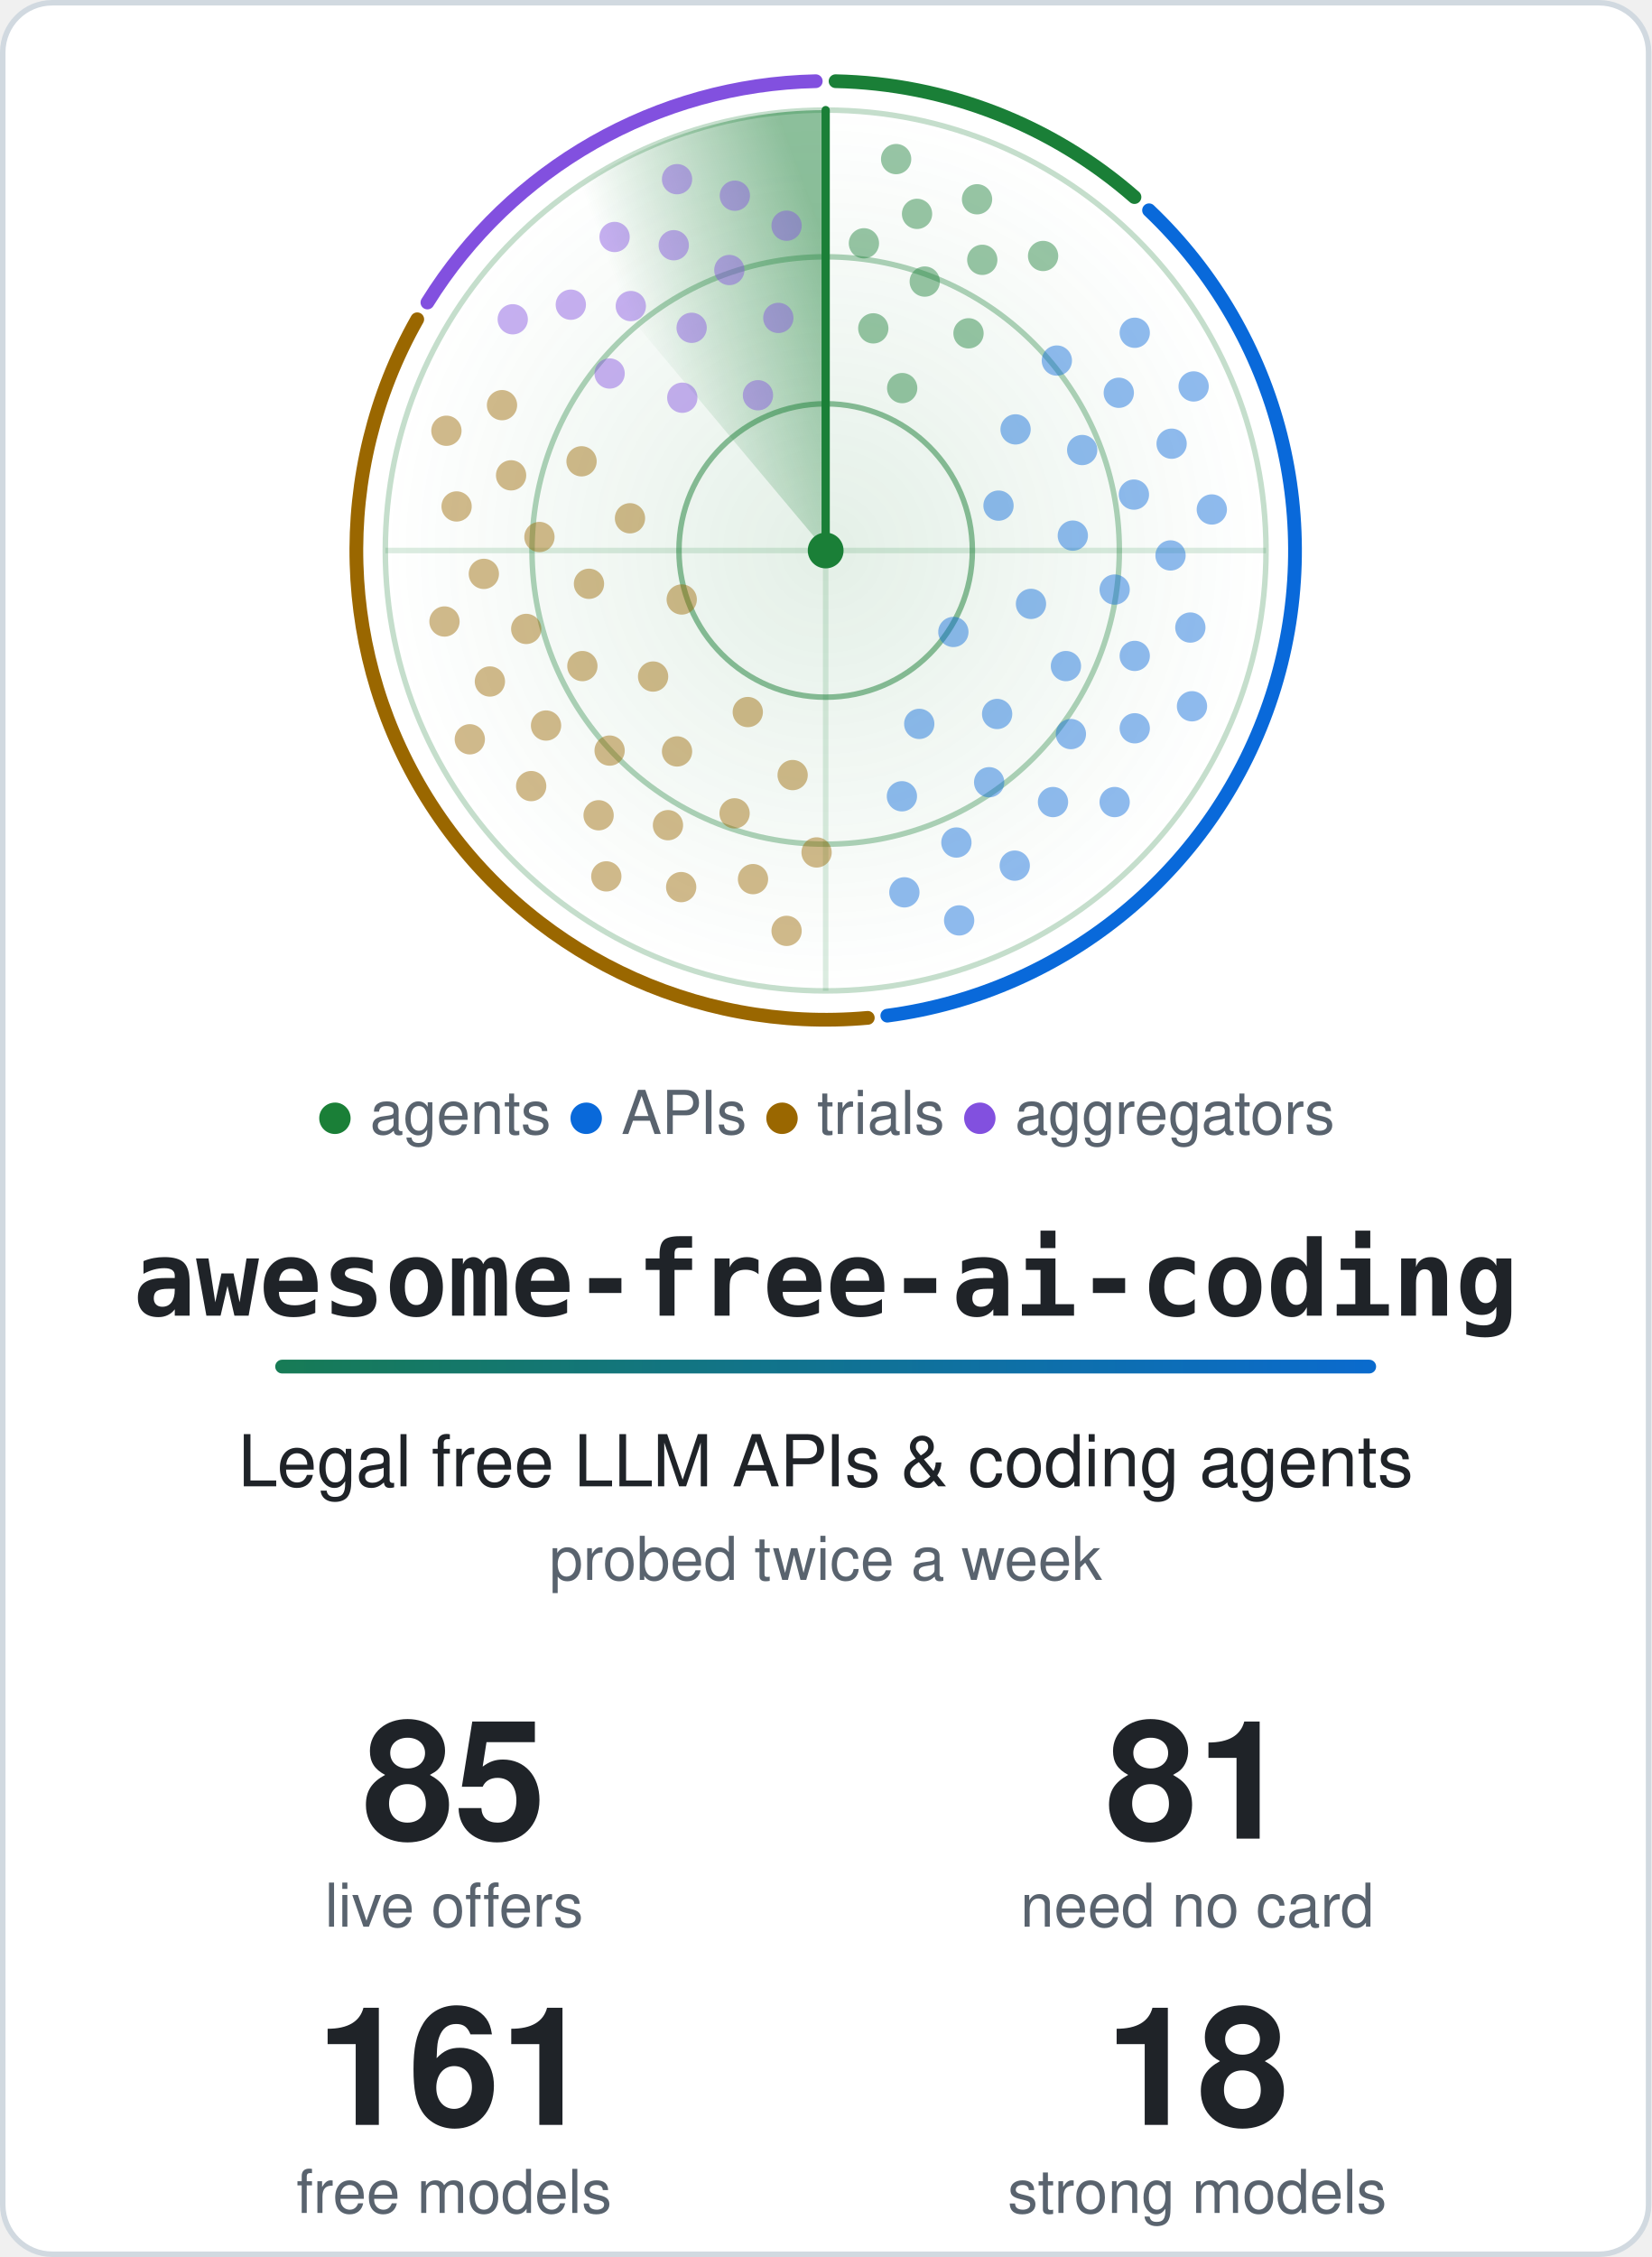
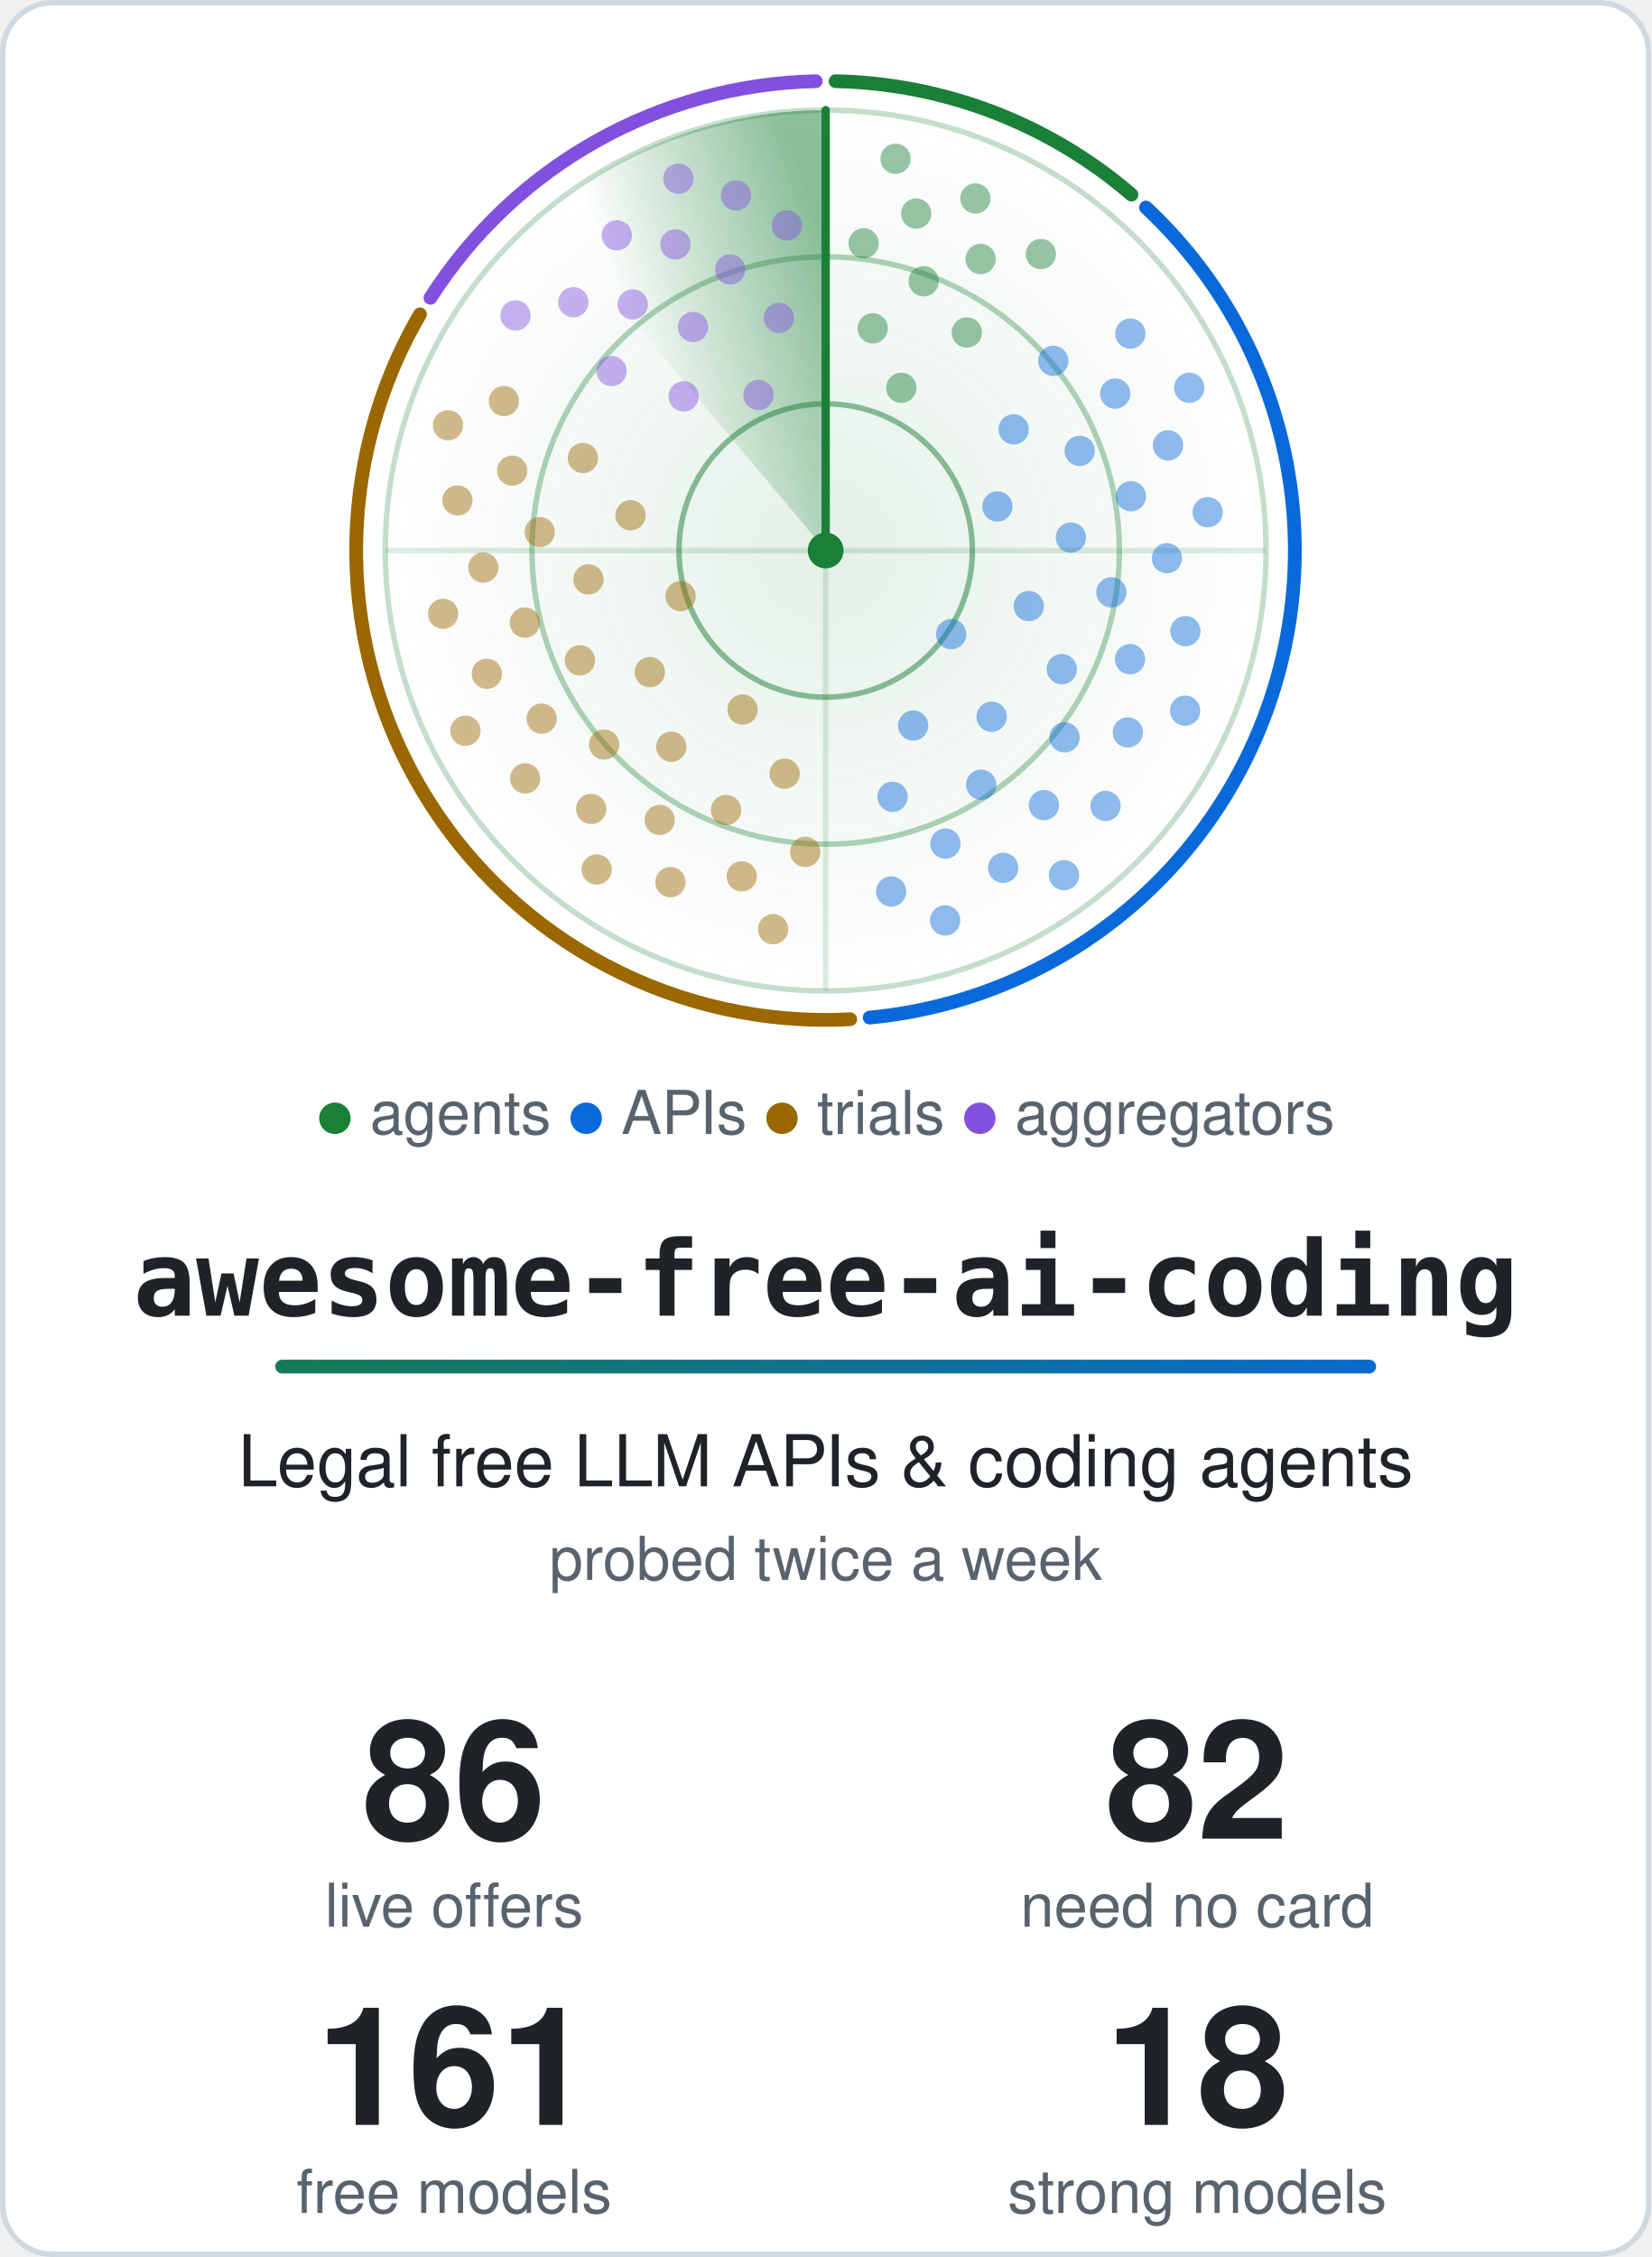
<svg xmlns="http://www.w3.org/2000/svg" width="600" height="820" viewBox="0 0 600 820" role="img" aria-labelledby="title">
  <style>.card{fill:#ffffff;stroke:#d1d9e0}.t{fill:#1f2328}.m{fill:#59636e}.ring{stroke:#1a7f37}.hub{fill:#1a7f37}.beam{stroke:#1a7f37}.s0,.s1,.g0,.g1{stop-color:#1a7f37}.a0{stop-color:#1a7f37}.a1{stop-color:#0969da}.dot.agents,.key.agents{fill:#1a7f37}.rim.agents{stroke:#1a7f37}.dot.apis,.key.apis{fill:#0969da}.rim.apis{stroke:#0969da}.dot.trials,.key.trials{fill:#9a6700}.rim.trials{stroke:#9a6700}.dot.aggregators,.key.aggregators{fill:#8250df}.rim.aggregators{stroke:#8250df}@media (prefers-color-scheme: dark) {.card{fill:#0d1117;stroke:#3d444d}.t{fill:#f0f6fc}.m{fill:#9198a1}.ring{stroke:#3fb950}.hub{fill:#3fb950}.beam{stroke:#3fb950}.s0,.s1,.g0,.g1{stop-color:#3fb950}.a0{stop-color:#3fb950}.a1{stop-color:#4493f8}.dot.agents,.key.agents{fill:#3fb950}.rim.agents{stroke:#3fb950}.dot.apis,.key.apis{fill:#4493f8}.rim.apis{stroke:#4493f8}.dot.trials,.key.trials{fill:#d29922}.rim.trials{stroke:#d29922}.dot.aggregators,.key.aggregators{fill:#ab7df8}.rim.aggregators{stroke:#ab7df8}}.rim{fill:none}.s0{stop-opacity:.5}.s1,.g1{stop-opacity:0}.g0{stop-opacity:.12}.dot{opacity:.45;animation:ping 6s linear infinite}@keyframes ping{0%,4%{opacity:1}55%,100%{opacity:.45}}.turning{animation:turn 6s linear infinite}@keyframes turn{to{transform:rotate(360deg)}}@media (prefers-reduced-motion: reduce) {.dot { animation: none; opacity: 1 } .turning { animation: none }}</style>
  <defs>
    <linearGradient id="accent" gradientUnits="userSpaceOnUse" x1="0" y1="0" x2="540" y2="0">
      <stop class="a0" offset="0" />
      <stop class="a1" offset="1" />
    </linearGradient>
  </defs>
  <rect class="card" x="1" y="1" width="598" height="818" rx="18" stroke-width="2" />
  <defs>
    <radialGradient id="glow">
      <stop class="g0" offset="0" />
      <stop class="g1" offset="1" />
    </radialGradient>
  </defs>
  <circle cx="300.0" cy="200.0" r="160.0" fill="url(#glow)" />
  <circle class="ring" cx="300.0" cy="200.0" r="53.3" fill="none" stroke-width="2" stroke-opacity=".5" />
  <circle class="ring" cx="300.0" cy="200.0" r="106.7" fill="none" stroke-width="2" stroke-opacity=".35" />
  <circle class="ring" cx="300.0" cy="200.0" r="160.0" fill="none" stroke-width="2" stroke-opacity=".25" />
  <path class="ring" d="M140.0 200.0H460.0M300.0 40.0V360.0" stroke-width="2" stroke-opacity=".15" />
-   <path class="rim agents" d="M303.6 29.5A170.5 170.5 0 0 1 412.2 71.6" stroke-width="5" stroke-linecap="round" />
-   <path class="rim apis" d="M417.5 76.4A170.5 170.5 0 0 1 322.4 369.0" stroke-width="5" stroke-linecap="round" />
-   <path class="rim trials" d="M315.3 369.8A170.5 170.5 0 0 1 151.6 116.0" stroke-width="5" stroke-linecap="round" />
-   <path class="rim aggregators" d="M155.3 109.9A170.5 170.5 0 0 1 296.4 29.5" stroke-width="5" stroke-linecap="round" />
+   <path class="rim agents" d="M303.6 29.5A170.5 170.5 0 0 1 411.1 70.7" stroke-width="5" stroke-linecap="round" />
+   <path class="rim apis" d="M416.4 75.4A170.5 170.5 0 0 1 316.0 369.7" stroke-width="5" stroke-linecap="round" />
+   <path class="rim trials" d="M308.9 370.3A170.5 170.5 0 0 1 152.6 114.2" stroke-width="5" stroke-linecap="round" />
+   <path class="rim aggregators" d="M156.4 108.2A170.5 170.5 0 0 1 296.4 29.5" stroke-width="5" stroke-linecap="round" />
  <defs>
    <linearGradient id="sweep" gradientUnits="userSpaceOnUse" x1="300.0" y1="88.0" x2="228.0" y2="114.2">
      <stop class="s0" offset="0" />
      <stop class="s1" offset="1" />
    </linearGradient>
  </defs>
  <g class="turning" style="transform-origin:300.0px 200.0px">
    <path fill="url(#sweep)" d="M300.0 200.0L197.2 77.4A160.0 160.0 0 0 1 300.0 40.0Z" />
    <line class="beam" x1="300.0" y1="200.0" x2="300.0" y2="40.0" stroke-width="3" stroke-linecap="round" />
  </g>
-   <circle class="dot agents" cx="327.8" cy="141.0" r="5.5" style="animation-delay:0.42s" />
-   <circle class="dot agents" cx="317.3" cy="119.3" r="5.5" style="animation-delay:0.20s" />
-   <circle class="dot agents" cx="351.9" cy="121.1" r="5.5" style="animation-delay:0.56s" />
-   <circle class="dot agents" cx="336.0" cy="102.3" r="5.5" style="animation-delay:0.34s" />
-   <circle class="dot agents" cx="313.9" cy="88.4" r="5.5" style="animation-delay:0.12s" />
-   <circle class="dot agents" cx="356.9" cy="94.4" r="5.5" style="animation-delay:0.47s" />
-   <circle class="dot agents" cx="333.2" cy="77.7" r="5.5" style="animation-delay:0.25s" />
-   <circle class="dot agents" cx="379.0" cy="93.0" r="5.5" style="animation-delay:0.61s" />
-   <circle class="dot agents" cx="355.0" cy="72.4" r="5.5" style="animation-delay:0.39s" />
-   <circle class="dot agents" cx="325.6" cy="57.8" r="5.5" style="animation-delay:0.17s" />
-   <circle class="dot apis" cx="346.4" cy="229.6" r="5.5" style="animation-delay:2.04s" />
-   <circle class="dot apis" cx="362.8" cy="183.7" r="5.5" style="animation-delay:1.26s" />
-   <circle class="dot apis" cx="334.0" cy="263.0" r="5.5" style="animation-delay:2.53s" />
-   <circle class="dot apis" cx="374.6" cy="219.4" r="5.5" style="animation-delay:1.74s" />
-   <circle class="dot apis" cx="369.0" cy="156.0" r="5.5" style="animation-delay:0.96s" />
-   <circle class="dot apis" cx="362.3" cy="259.4" r="5.5" style="animation-delay:2.23s" />
-   <circle class="dot apis" cx="389.8" cy="194.6" r="5.5" style="animation-delay:1.44s" />
-   <circle class="dot apis" cx="327.7" cy="289.3" r="5.5" style="animation-delay:2.71s" />
-   <circle class="dot apis" cx="387.3" cy="242.0" r="5.5" style="animation-delay:1.93s" />
-   <circle class="dot apis" cx="393.2" cy="163.5" r="5.5" style="animation-delay:1.14s" />
-   <circle class="dot apis" cx="359.4" cy="284.2" r="5.5" style="animation-delay:2.41s" />
-   <circle class="dot apis" cx="405.0" cy="214.2" r="5.5" style="animation-delay:1.63s" />
-   <circle class="dot apis" cx="384.0" cy="131.0" r="5.5" style="animation-delay:0.84s" />
-   <circle class="dot apis" cx="389.1" cy="266.7" r="5.5" style="animation-delay:2.11s" />
-   <circle class="dot apis" cx="412.0" cy="179.7" r="5.5" style="animation-delay:1.33s" />
-   <circle class="dot apis" cx="347.5" cy="306.1" r="5.5" style="animation-delay:2.60s" />
-   <circle class="dot apis" cx="412.3" cy="238.3" r="5.5" style="animation-delay:1.81s" />
-   <circle class="dot apis" cx="406.5" cy="142.7" r="5.5" style="animation-delay:1.03s" />
-   <circle class="dot apis" cx="382.6" cy="291.4" r="5.5" style="animation-delay:2.30s" />
-   <circle class="dot apis" cx="425.3" cy="201.8" r="5.5" style="animation-delay:1.51s" />
-   <circle class="dot apis" cx="328.6" cy="324.2" r="5.5" style="animation-delay:2.78s" />
-   <circle class="dot apis" cx="412.3" cy="264.6" r="5.5" style="animation-delay:2.00s" />
-   <circle class="dot apis" cx="425.7" cy="161.2" r="5.5" style="animation-delay:1.21s" />
-   <circle class="dot apis" cx="368.7" cy="314.5" r="5.5" style="animation-delay:2.48s" />
-   <circle class="dot apis" cx="432.5" cy="228.0" r="5.5" style="animation-delay:1.70s" />
-   <circle class="dot apis" cx="412.3" cy="120.9" r="5.5" style="animation-delay:0.91s" />
-   <circle class="dot apis" cx="405.0" cy="291.4" r="5.5" style="animation-delay:2.18s" />
-   <circle class="dot apis" cx="440.3" cy="185.1" r="5.5" style="animation-delay:1.40s" />
-   <circle class="dot apis" cx="348.5" cy="334.4" r="5.5" style="animation-delay:2.67s" />
-   <circle class="dot apis" cx="433.1" cy="256.6" r="5.5" style="animation-delay:1.88s" />
-   <circle class="dot apis" cx="433.7" cy="140.4" r="5.5" style="animation-delay:1.10s" />
-   <circle class="dot trials" cx="247.7" cy="217.8" r="5.5" style="animation-delay:4.19s" />
-   <circle class="dot trials" cx="271.7" cy="258.7" r="5.5" style="animation-delay:3.43s" />
-   <circle class="dot trials" cx="228.9" cy="188.3" r="5.5" style="animation-delay:4.66s" />
-   <circle class="dot trials" cx="237.3" cy="245.8" r="5.5" style="animation-delay:3.90s" />
-   <circle class="dot trials" cx="288.0" cy="281.6" r="5.5" style="animation-delay:3.14s" />
-   <circle class="dot trials" cx="214.0" cy="212.1" r="5.5" style="animation-delay:4.37s" />
-   <circle class="dot trials" cx="246.0" cy="273.0" r="5.5" style="animation-delay:3.61s" />
-   <circle class="dot trials" cx="211.3" cy="167.6" r="5.5" style="animation-delay:4.83s" />
-   <circle class="dot trials" cx="211.6" cy="242.0" r="5.5" style="animation-delay:4.08s" />
-   <circle class="dot trials" cx="266.9" cy="295.5" r="5.5" style="animation-delay:3.32s" />
-   <circle class="dot trials" cx="196.0" cy="195.1" r="5.5" style="animation-delay:4.55s" />
-   <circle class="dot trials" cx="221.5" cy="272.7" r="5.5" style="animation-delay:3.79s" />
-   <circle class="dot trials" cx="296.7" cy="309.7" r="5.5" style="animation-delay:3.03s" />
-   <circle class="dot trials" cx="191.2" cy="228.5" r="5.5" style="animation-delay:4.26s" />
-   <circle class="dot trials" cx="242.7" cy="299.8" r="5.5" style="animation-delay:3.50s" />
-   <circle class="dot trials" cx="185.7" cy="172.7" r="5.5" style="animation-delay:4.72s" />
-   <circle class="dot trials" cx="198.4" cy="263.6" r="5.5" style="animation-delay:3.97s" />
-   <circle class="dot trials" cx="273.6" cy="319.4" r="5.5" style="animation-delay:3.21s" />
-   <circle class="dot trials" cx="175.8" cy="208.5" r="5.5" style="animation-delay:4.43s" />
-   <circle class="dot trials" cx="217.5" cy="296.2" r="5.5" style="animation-delay:3.68s" />
-   <circle class="dot trials" cx="182.4" cy="147.2" r="5.5" style="animation-delay:4.90s" />
-   <circle class="dot trials" cx="178.0" cy="247.6" r="5.5" style="animation-delay:4.14s" />
-   <circle class="dot trials" cx="247.5" cy="322.3" r="5.5" style="animation-delay:3.39s" />
-   <circle class="dot trials" cx="165.9" cy="184.0" r="5.5" style="animation-delay:4.61s" />
-   <circle class="dot trials" cx="193.0" cy="285.6" r="5.5" style="animation-delay:3.86s" />
-   <circle class="dot trials" cx="285.8" cy="338.2" r="5.5" style="animation-delay:3.10s" />
-   <circle class="dot trials" cx="161.5" cy="225.8" r="5.5" style="animation-delay:4.32s" />
-   <circle class="dot trials" cx="220.3" cy="318.4" r="5.5" style="animation-delay:3.57s" />
-   <circle class="dot trials" cx="162.2" cy="156.5" r="5.5" style="animation-delay:4.79s" />
-   <circle class="dot trials" cx="170.7" cy="268.6" r="5.5" style="animation-delay:4.03s" />
-   <circle class="dot aggregators" cx="275.4" cy="143.6" r="5.5" style="animation-delay:5.61s" />
-   <circle class="dot aggregators" cx="247.9" cy="144.5" r="5.5" style="animation-delay:5.28s" />
-   <circle class="dot aggregators" cx="282.8" cy="115.5" r="5.5" style="animation-delay:5.81s" />
-   <circle class="dot aggregators" cx="251.3" cy="119.1" r="5.5" style="animation-delay:5.48s" />
-   <circle class="dot aggregators" cx="221.5" cy="135.7" r="5.5" style="animation-delay:5.16s" />
-   <circle class="dot aggregators" cx="265.0" cy="98.1" r="5.5" style="animation-delay:5.68s" />
-   <circle class="dot aggregators" cx="229.2" cy="111.2" r="5.5" style="animation-delay:5.36s" />
-   <circle class="dot aggregators" cx="285.8" cy="82.0" r="5.5" style="animation-delay:5.89s" />
-   <circle class="dot aggregators" cx="244.8" cy="89.1" r="5.5" style="animation-delay:5.56s" />
-   <circle class="dot aggregators" cx="207.4" cy="110.7" r="5.5" style="animation-delay:5.23s" />
-   <circle class="dot aggregators" cx="267.0" cy="71.1" r="5.5" style="animation-delay:5.76s" />
-   <circle class="dot aggregators" cx="223.3" cy="86.1" r="5.5" style="animation-delay:5.43s" />
-   <circle class="dot aggregators" cx="186.3" cy="116.0" r="5.5" style="animation-delay:5.11s" />
-   <circle class="dot aggregators" cx="246.0" cy="65.1" r="5.5" style="animation-delay:5.64s" />
+   <circle class="dot agents" cx="327.5" cy="140.9" r="5.5" style="animation-delay:0.42s" />
+   <circle class="dot agents" cx="317.1" cy="119.3" r="5.5" style="animation-delay:0.20s" />
+   <circle class="dot agents" cx="351.3" cy="120.8" r="5.5" style="animation-delay:0.55s" />
+   <circle class="dot agents" cx="335.6" cy="102.2" r="5.5" style="animation-delay:0.33s" />
+   <circle class="dot agents" cx="313.8" cy="88.4" r="5.5" style="animation-delay:0.12s" />
+   <circle class="dot agents" cx="356.3" cy="94.1" r="5.5" style="animation-delay:0.47s" />
+   <circle class="dot agents" cx="332.9" cy="77.6" r="5.5" style="animation-delay:0.25s" />
+   <circle class="dot agents" cx="378.2" cy="92.3" r="5.5" style="animation-delay:0.60s" />
+   <circle class="dot agents" cx="354.4" cy="72.1" r="5.5" style="animation-delay:0.38s" />
+   <circle class="dot agents" cx="325.4" cy="57.7" r="5.5" style="animation-delay:0.17s" />
+   <circle class="dot apis" cx="345.6" cy="230.4" r="5.5" style="animation-delay:2.06s" />
+   <circle class="dot apis" cx="362.4" cy="184.0" r="5.5" style="animation-delay:1.26s" />
+   <circle class="dot apis" cx="331.8" cy="263.6" r="5.5" style="animation-delay:2.56s" />
+   <circle class="dot apis" cx="373.8" cy="220.2" r="5.5" style="animation-delay:1.76s" />
+   <circle class="dot apis" cx="368.3" cy="156.0" r="5.5" style="animation-delay:0.95s" />
+   <circle class="dot apis" cx="360.3" cy="260.4" r="5.5" style="animation-delay:2.25s" />
+   <circle class="dot apis" cx="389.1" cy="195.3" r="5.5" style="animation-delay:1.45s" />
+   <circle class="dot apis" cx="324.3" cy="289.5" r="5.5" style="animation-delay:2.75s" />
+   <circle class="dot apis" cx="385.8" cy="243.1" r="5.5" style="animation-delay:1.94s" />
+   <circle class="dot apis" cx="392.3" cy="163.8" r="5.5" style="animation-delay:1.14s" />
+   <circle class="dot apis" cx="356.5" cy="285.1" r="5.5" style="animation-delay:2.44s" />
+   <circle class="dot apis" cx="403.8" cy="215.2" r="5.5" style="animation-delay:1.64s" />
+   <circle class="dot apis" cx="382.7" cy="131.1" r="5.5" style="animation-delay:0.84s" />
+   <circle class="dot apis" cx="386.8" cy="267.9" r="5.5" style="animation-delay:2.13s" />
+   <circle class="dot apis" cx="410.9" cy="180.3" r="5.5" style="animation-delay:1.33s" />
+   <circle class="dot apis" cx="343.5" cy="306.5" r="5.5" style="animation-delay:2.63s" />
+   <circle class="dot apis" cx="410.6" cy="239.5" r="5.5" style="animation-delay:1.83s" />
+   <circle class="dot apis" cx="405.2" cy="143.0" r="5.5" style="animation-delay:1.03s" />
+   <circle class="dot apis" cx="379.3" cy="292.5" r="5.5" style="animation-delay:2.32s" />
+   <circle class="dot apis" cx="424.0" cy="202.8" r="5.5" style="animation-delay:1.52s" />
+   <circle class="dot apis" cx="323.8" cy="323.9" r="5.5" style="animation-delay:2.82s" />
+   <circle class="dot apis" cx="409.8" cy="266.1" r="5.5" style="animation-delay:2.02s" />
+   <circle class="dot apis" cx="424.4" cy="161.8" r="5.5" style="animation-delay:1.22s" />
+   <circle class="dot apis" cx="364.5" cy="315.3" r="5.5" style="animation-delay:2.51s" />
+   <circle class="dot apis" cx="430.7" cy="229.3" r="5.5" style="animation-delay:1.71s" />
+   <circle class="dot apis" cx="410.7" cy="121.2" r="5.5" style="animation-delay:0.91s" />
+   <circle class="dot apis" cx="401.7" cy="292.8" r="5.5" style="animation-delay:2.21s" />
+   <circle class="dot apis" cx="438.8" cy="186.1" r="5.5" style="animation-delay:1.40s" />
+   <circle class="dot apis" cx="343.4" cy="334.4" r="5.5" style="animation-delay:2.70s" />
+   <circle class="dot apis" cx="430.6" cy="258.2" r="5.5" style="animation-delay:1.90s" />
+   <circle class="dot apis" cx="432.1" cy="140.9" r="5.5" style="animation-delay:1.10s" />
+   <circle class="dot apis" cx="386.6" cy="318.0" r="5.5" style="animation-delay:2.40s" />
+   <circle class="dot trials" cx="247.3" cy="216.6" r="5.5" style="animation-delay:4.21s" />
+   <circle class="dot trials" cx="269.8" cy="257.8" r="5.5" style="animation-delay:3.46s" />
+   <circle class="dot trials" cx="229.1" cy="187.2" r="5.5" style="animation-delay:4.67s" />
+   <circle class="dot trials" cx="236.1" cy="244.2" r="5.5" style="animation-delay:3.92s" />
+   <circle class="dot trials" cx="285.1" cy="281.1" r="5.5" style="animation-delay:3.17s" />
+   <circle class="dot trials" cx="213.8" cy="210.5" r="5.5" style="animation-delay:4.38s" />
+   <circle class="dot trials" cx="243.9" cy="271.3" r="5.5" style="animation-delay:3.64s" />
+   <circle class="dot trials" cx="211.8" cy="166.4" r="5.5" style="animation-delay:4.85s" />
+   <circle class="dot trials" cx="210.7" cy="239.9" r="5.5" style="animation-delay:4.10s" />
+   <circle class="dot trials" cx="263.8" cy="294.3" r="5.5" style="animation-delay:3.35s" />
+   <circle class="dot trials" cx="196.1" cy="193.3" r="5.5" style="animation-delay:4.56s" />
+   <circle class="dot trials" cx="219.5" cy="270.5" r="5.5" style="animation-delay:3.81s" />
+   <circle class="dot trials" cx="292.6" cy="309.5" r="5.5" style="animation-delay:3.06s" />
+   <circle class="dot trials" cx="190.7" cy="226.2" r="5.5" style="animation-delay:4.28s" />
+   <circle class="dot trials" cx="239.7" cy="297.9" r="5.5" style="animation-delay:3.53s" />
+   <circle class="dot trials" cx="186.1" cy="171.0" r="5.5" style="animation-delay:4.74s" />
+   <circle class="dot trials" cx="196.8" cy="261.1" r="5.5" style="animation-delay:3.99s" />
+   <circle class="dot trials" cx="269.5" cy="318.4" r="5.5" style="animation-delay:3.24s" />
+   <circle class="dot trials" cx="175.6" cy="206.2" r="5.5" style="animation-delay:4.45s" />
+   <circle class="dot trials" cx="214.8" cy="293.9" r="5.5" style="animation-delay:3.70s" />
+   <circle class="dot trials" cx="183.1" cy="145.7" r="5.5" style="animation-delay:4.91s" />
+   <circle class="dot trials" cx="176.9" cy="244.8" r="5.5" style="animation-delay:4.17s" />
+   <circle class="dot trials" cx="243.6" cy="320.5" r="5.5" style="animation-delay:3.42s" />
+   <circle class="dot trials" cx="166.2" cy="181.8" r="5.5" style="animation-delay:4.63s" />
+   <circle class="dot trials" cx="190.8" cy="282.8" r="5.5" style="animation-delay:3.88s" />
+   <circle class="dot trials" cx="280.9" cy="337.6" r="5.5" style="animation-delay:3.13s" />
+   <circle class="dot trials" cx="161.0" cy="223.0" r="5.5" style="animation-delay:4.34s" />
+   <circle class="dot trials" cx="216.8" cy="315.9" r="5.5" style="animation-delay:3.59s" />
+   <circle class="dot trials" cx="162.8" cy="154.5" r="5.5" style="animation-delay:4.81s" />
+   <circle class="dot trials" cx="169.1" cy="265.5" r="5.5" style="animation-delay:4.06s" />
+   <circle class="dot aggregators" cx="275.6" cy="143.5" r="5.5" style="animation-delay:5.61s" />
+   <circle class="dot aggregators" cx="248.4" cy="144.0" r="5.5" style="animation-delay:5.29s" />
+   <circle class="dot aggregators" cx="283.0" cy="115.5" r="5.5" style="animation-delay:5.81s" />
+   <circle class="dot aggregators" cx="251.8" cy="118.8" r="5.5" style="animation-delay:5.49s" />
+   <circle class="dot aggregators" cx="222.2" cy="134.8" r="5.5" style="animation-delay:5.17s" />
+   <circle class="dot aggregators" cx="265.3" cy="97.9" r="5.5" style="animation-delay:5.69s" />
+   <circle class="dot aggregators" cx="229.9" cy="110.6" r="5.5" style="animation-delay:5.37s" />
+   <circle class="dot aggregators" cx="285.9" cy="81.9" r="5.5" style="animation-delay:5.89s" />
+   <circle class="dot aggregators" cx="245.4" cy="88.8" r="5.5" style="animation-delay:5.56s" />
+   <circle class="dot aggregators" cx="208.3" cy="109.8" r="5.5" style="animation-delay:5.24s" />
+   <circle class="dot aggregators" cx="267.4" cy="71.0" r="5.5" style="animation-delay:5.76s" />
+   <circle class="dot aggregators" cx="224.1" cy="85.5" r="5.5" style="animation-delay:5.44s" />
+   <circle class="dot aggregators" cx="187.3" cy="114.6" r="5.5" style="animation-delay:5.12s" />
+   <circle class="dot aggregators" cx="246.5" cy="64.9" r="5.5" style="animation-delay:5.64s" />
  <circle class="hub" cx="300.0" cy="200.0" r="6.5" />
  <text class="m" x="300.0" y="412" text-anchor="middle" font-family="-apple-system, BlinkMacSystemFont, 'Segoe UI', Helvetica, Arial, sans-serif" font-size="22">
    <tspan class="key agents">●</tspan> agents <tspan class="key apis">●</tspan> APIs <tspan class="key trials">●</tspan> trials <tspan class="key aggregators">●</tspan> aggregators</text>
  <text class="t" x="300.0" y="478" text-anchor="middle" font-family="ui-monospace, SFMono-Regular, Menlo, Consolas, monospace" font-size="38" font-weight="700">awesome-free-ai-coding</text>
  <rect x="100.0" y="494" width="400" height="5" rx="2.5" fill="url(#accent)" />
  <text class="t" x="300.0" y="540" text-anchor="middle" font-family="-apple-system, BlinkMacSystemFont, 'Segoe UI', Helvetica, Arial, sans-serif" font-size="26">Legal free LLM APIs &amp; coding agents</text>
  <text class="m" x="300.0" y="574" text-anchor="middle" font-family="-apple-system, BlinkMacSystemFont, 'Segoe UI', Helvetica, Arial, sans-serif" font-size="22">probed twice a week</text>
-   <text class="t" x="165.0" y="668" text-anchor="middle" font-family="-apple-system, BlinkMacSystemFont, 'Segoe UI', Helvetica, Arial, sans-serif" font-size="60" font-weight="700">85</text>
+   <text class="t" x="165.0" y="668" text-anchor="middle" font-family="-apple-system, BlinkMacSystemFont, 'Segoe UI', Helvetica, Arial, sans-serif" font-size="60" font-weight="700">86</text>
  <text class="m" x="165.0" y="700" text-anchor="middle" font-family="-apple-system, BlinkMacSystemFont, 'Segoe UI', Helvetica, Arial, sans-serif" font-size="22">live offers</text>
-   <text class="t" x="435.0" y="668" text-anchor="middle" font-family="-apple-system, BlinkMacSystemFont, 'Segoe UI', Helvetica, Arial, sans-serif" font-size="60" font-weight="700">81</text>
+   <text class="t" x="435.0" y="668" text-anchor="middle" font-family="-apple-system, BlinkMacSystemFont, 'Segoe UI', Helvetica, Arial, sans-serif" font-size="60" font-weight="700">82</text>
  <text class="m" x="435.0" y="700" text-anchor="middle" font-family="-apple-system, BlinkMacSystemFont, 'Segoe UI', Helvetica, Arial, sans-serif" font-size="22">need no card</text>
  <text class="t" x="165.0" y="772" text-anchor="middle" font-family="-apple-system, BlinkMacSystemFont, 'Segoe UI', Helvetica, Arial, sans-serif" font-size="60" font-weight="700">161</text>
  <text class="m" x="165.0" y="804" text-anchor="middle" font-family="-apple-system, BlinkMacSystemFont, 'Segoe UI', Helvetica, Arial, sans-serif" font-size="22">free models</text>
  <text class="t" x="435.0" y="772" text-anchor="middle" font-family="-apple-system, BlinkMacSystemFont, 'Segoe UI', Helvetica, Arial, sans-serif" font-size="60" font-weight="700">18</text>
  <text class="m" x="435.0" y="804" text-anchor="middle" font-family="-apple-system, BlinkMacSystemFont, 'Segoe UI', Helvetica, Arial, sans-serif" font-size="22">strong models</text>
</svg>
